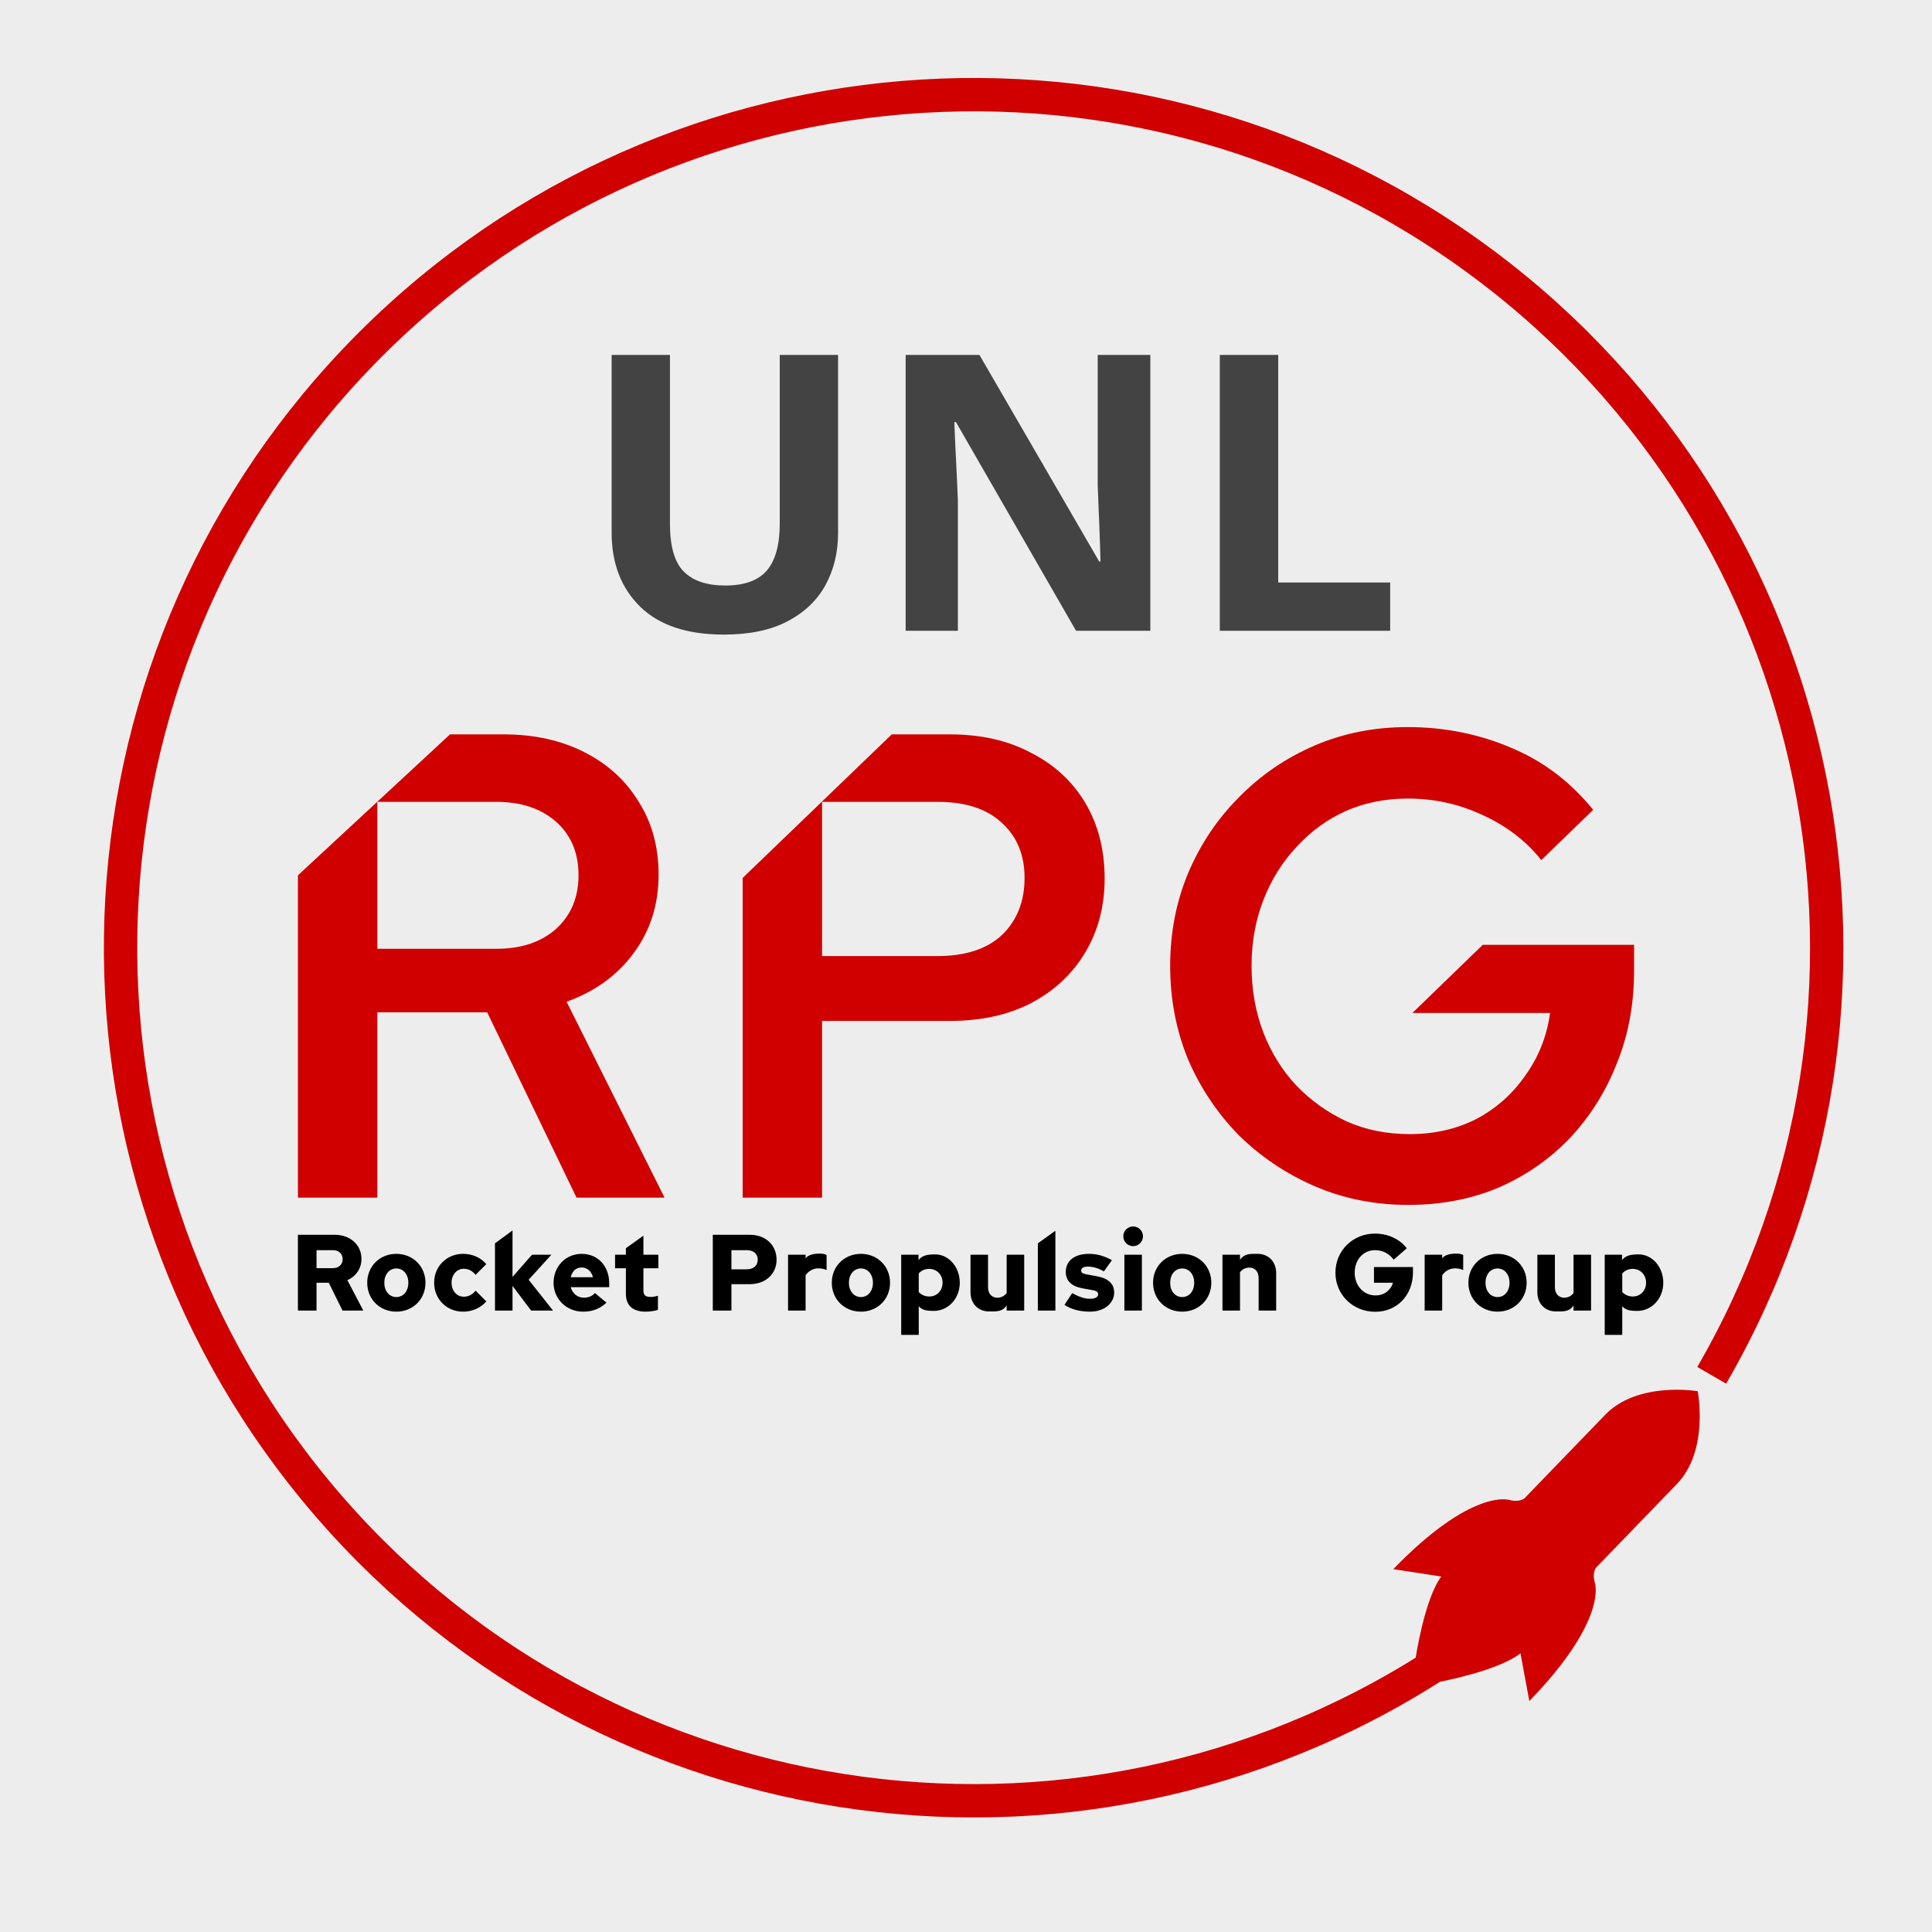
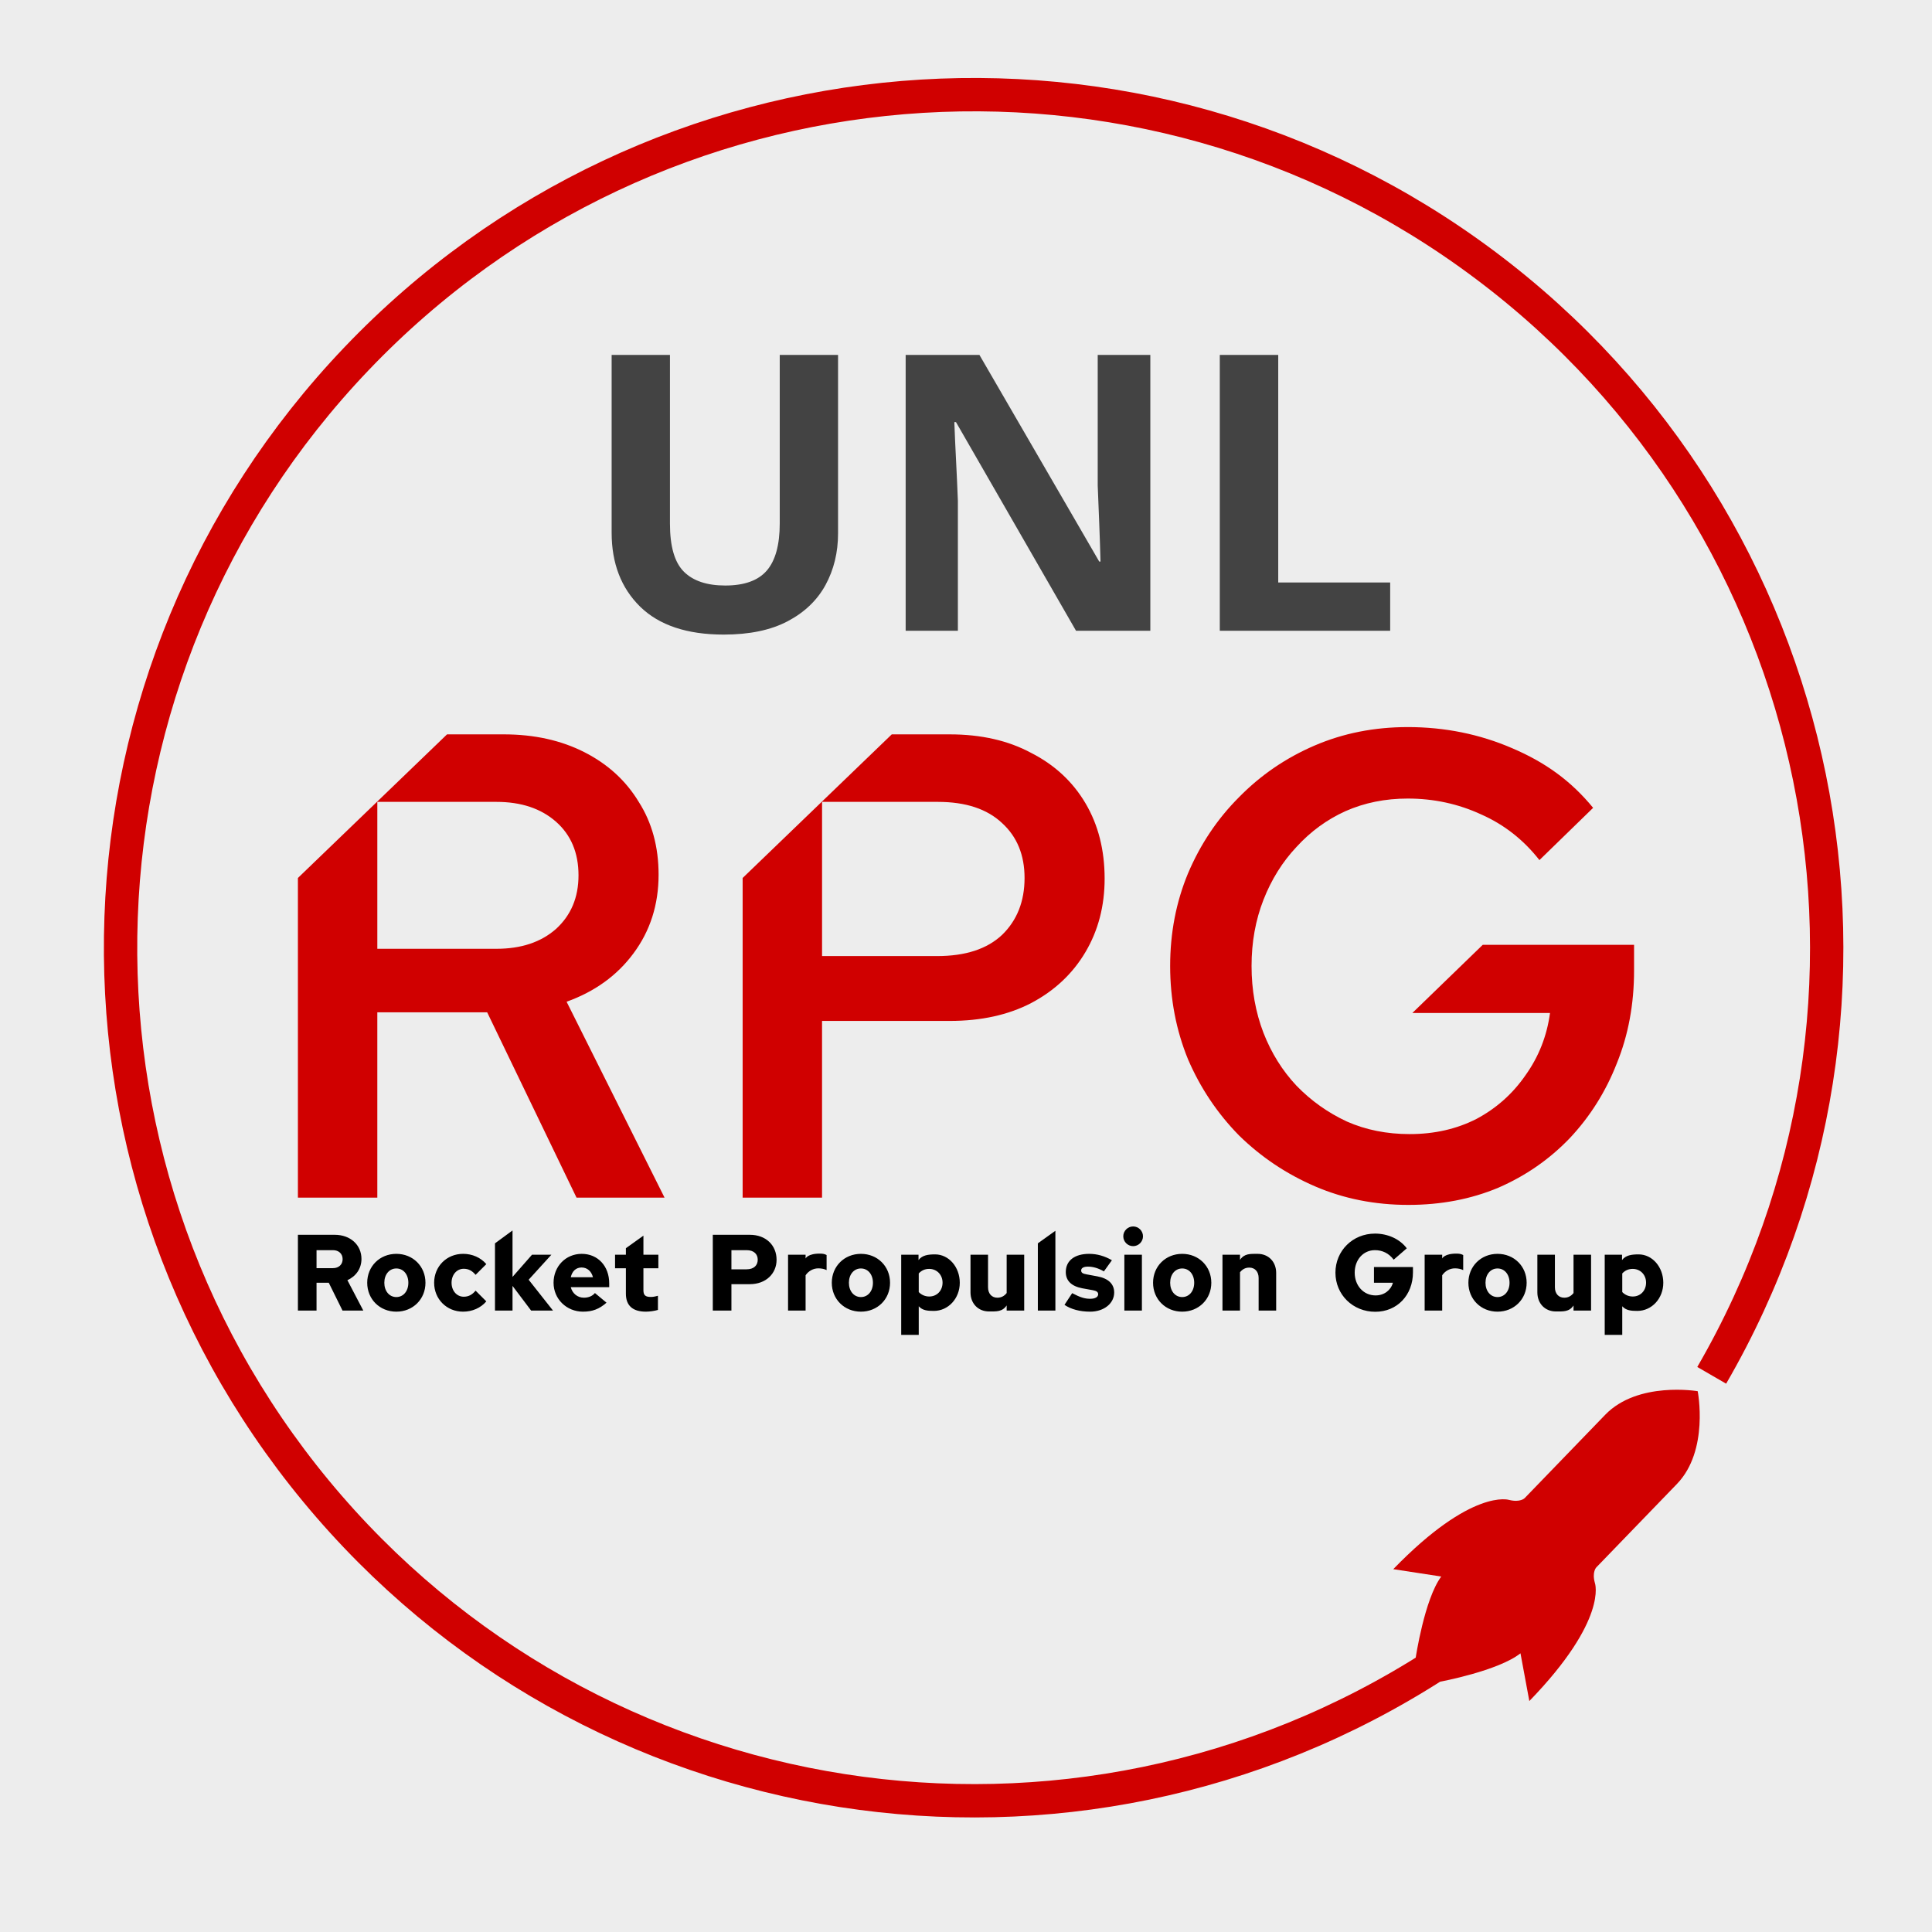
<svg xmlns="http://www.w3.org/2000/svg" width="900" height="900" viewBox="0 0 238.125 238.125" version="1.1" id="svg1">
  <defs id="defs1" />
  <g id="layer1" transform="translate(20.90209,-29.63333)">
    <rect style="fill:#ededed;fill-opacity:1;stroke-width:0.496" id="rect6-0" width="238.125" height="238.125" x="-20.902" y="29.633" />
+     <g id="g1">
+       <path style="fill:none;fill-opacity:1;stroke:#d00000;stroke-width:4.11;stroke-linecap:butt;stroke-linejoin:round;stroke-dasharray:none;stroke-opacity:1" id="path14-7" d="M 276.459,55.331 A 105.14,105.14 0 0 1 163.858,137.9 105.14,105.14 0 0 1 68.563,35.843 105.14,105.14 0 0 1 158.647,-70.842 105.14,105.14 0 0 1 275.228,6.007" transform="rotate(45.08517)" />
+       <path id="rect12-6-1" style="display:inline;fill:#d00000;fill-opacity:1;stroke-width:6.391;stroke-linejoin:round" d="m 188.344,201.103 c 0,0 -7.373,-1.261 -11.393,2.899 l -9.94,10.286 c 0,0 -0.543,0.556 -1.908,0.215 0,0 -4.561,-1.495 -14.282,8.535 l 5.915,0.907 c -2.079,2.799 -3.153,10.042 -3.153,10.042 l 3.028,2.918 c 0,0 7.158,-1.331 9.891,-3.496 l 1.091,5.884 c 9.721,-10.03 8.084,-14.542 8.084,-14.542 -0.388,-1.354 0.167,-1.928 0.167,-1.928 l 9.94,-10.286 c 3.999,-4.138 2.561,-11.434 2.561,-11.434 z" />
+     </g>
    <path id="path1-3-2" style="font-weight:bold;font-size:23.181px;font-family:'Red Hat Text';-inkscape-font-specification:'Red Hat Text Bold';stroke-width:0.417" d="m 94.351,184.241 c -0.827,0 -1.588,0.087 -2.042,0.701 v -0.661 h -2.135 v 9.882 h 2.162 v -3.528 c 0.454,0.52 1.108,0.572 1.855,0.572 1.788,0 3.203,-1.535 3.203,-3.47 0,-1.935 -1.348,-3.497 -3.043,-3.497 z m -0.721,1.788 c 0.934,0 1.641,0.721 1.641,1.695 0,0.988 -0.694,1.708 -1.641,1.708 -0.507,0 -0.961,-0.2 -1.294,-0.547 v -2.296 c 0.347,-0.374 0.761,-0.561 1.294,-0.561 z m 65.091,-1.882 c -1.602,-0.04 -1.868,0.599 -1.868,0.599 v -0.466 h -2.162 v 6.886 h 2.162 v -4.351 c 0.347,-0.52 0.934,-0.854 1.575,-0.854 0.374,0 0.747,0.08 1.014,0.214 v -1.855 c -0.267,-0.133 -0.414,-0.16 -0.721,-0.173 z m -39.961,-3.35 c -0.667,0 -1.214,0.547 -1.214,1.214 0,0.667 0.547,1.214 1.214,1.214 0.667,0 1.215,-0.547 1.215,-1.214 0,-0.667 -0.547,-1.214 -1.215,-1.214 z m -76.492,0.494 -2.162,1.588 v 8.288 h 2.162 v -3.043 l 2.295,3.043 h 2.696 l -3.003,-3.803 2.803,-3.083 h -2.389 l -2.402,2.736 z m 66.91,0.04 -2.162,1.548 v 8.288 h 2.162 z m 39.387,0.347 c -2.736,0 -4.871,2.108 -4.871,4.818 0,2.709 2.148,4.818 4.911,4.818 2.696,0 4.644,-2.055 4.644,-4.858 v -0.654 h -4.805 v 1.935 h 2.335 c -0.254,0.921 -1.081,1.561 -2.135,1.561 -1.481,0 -2.576,-1.201 -2.576,-2.803 0,-1.588 1.054,-2.776 2.496,-2.776 0.921,0 1.721,0.387 2.309,1.174 l 1.615,-1.401 c -0.867,-1.161 -2.362,-1.815 -3.924,-1.815 z m -132.748,0.147 v 9.342 h 2.295 v -3.43 h 1.508 l 1.695,3.43 h 2.562 l -1.962,-3.75 c 1.054,-0.467 1.735,-1.428 1.735,-2.616 0,-1.735 -1.375,-2.976 -3.296,-2.976 z m 51.135,0 v 9.342 h 2.296 v -3.256 h 2.269 c 1.988,0 3.296,-1.308 3.296,-3.003 0,-1.788 -1.308,-3.083 -3.296,-3.083 z m -8.55,0.107 -2.162,1.548 3.1e-4,0.801 h -1.335 v 1.668 h 1.335 v 3.136 c 0,1.468 0.841,2.215 2.469,2.215 0.44,0 1.081,-0.093 1.481,-0.214 v -1.748 c -0.427,0.12 -0.627,0.147 -0.881,0.147 -0.667,0 -0.908,-0.213 -0.908,-0.827 v -2.709 h 1.842 v -1.668 h -1.842 z m -40.29,1.788 h 2.028 c 0.707,0 1.188,0.44 1.188,1.108 0,0.667 -0.481,1.108 -1.188,1.108 h -2.028 z m 51.136,0 h 1.868 c 0.921,0 1.375,0.507 1.375,1.174 0,0.681 -0.454,1.188 -1.388,1.188 h -1.855 z m 11.01,0.427 c -1.602,-0.04 -1.868,0.599 -1.868,0.599 v -0.466 h -2.162 v 6.886 h 2.162 v -4.351 c 0.347,-0.52 0.934,-0.854 1.575,-0.854 0.374,0 0.747,0.08 1.014,0.214 v -1.855 c -0.267,-0.133 -0.414,-0.16 -0.721,-0.173 z m -52.31,0.027 c -2.042,0 -3.59,1.535 -3.59,3.563 0,2.029 1.548,3.563 3.59,3.563 2.042,0 3.59,-1.535 3.59,-3.563 0,-2.029 -1.548,-3.563 -3.59,-3.563 z m 8.221,0 c -2.015,0 -3.563,1.548 -3.563,3.563 0,2.015 1.548,3.563 3.563,3.563 1.134,0 2.175,-0.454 2.869,-1.268 l -1.321,-1.321 c -0.44,0.52 -0.881,0.747 -1.468,0.747 -0.854,0 -1.495,-0.734 -1.495,-1.722 0,-0.988 0.641,-1.722 1.495,-1.722 0.587,0 1.028,0.227 1.468,0.747 l 1.321,-1.321 c -0.694,-0.814 -1.735,-1.268 -2.869,-1.268 z m 14.627,0 c -1.975,0 -3.47,1.548 -3.47,3.563 0,2.002 1.601,3.563 3.63,3.563 1.161,0 2.002,-0.32 2.896,-1.108 l -1.428,-1.188 c -0.307,0.374 -0.787,0.574 -1.361,0.574 -0.787,0 -1.415,-0.52 -1.615,-1.294 h 4.738 v -0.467 c 0,-2.135 -1.401,-3.643 -3.39,-3.643 z m 34.413,0 c -2.042,0 -3.59,1.535 -3.59,3.563 0,2.029 1.548,3.563 3.59,3.563 2.042,0 3.59,-1.535 3.59,-3.563 0,-2.029 -1.548,-3.563 -3.59,-3.563 z m 28.133,0 c -1.802,0 -2.883,0.841 -2.883,2.242 0,1.068 0.694,1.748 2.029,2.002 l 1.321,0.24 c 0.44,0.08 0.641,0.227 0.641,0.494 0,0.347 -0.374,0.561 -0.988,0.561 -0.667,0 -1.228,-0.174 -2.215,-0.694 l -0.948,1.441 c 0.801,0.547 1.908,0.841 3.163,0.841 1.695,0 2.963,-1.014 2.963,-2.362 0,-1.041 -0.707,-1.735 -2.068,-1.989 l -1.295,-0.24 c -0.534,-0.093 -0.707,-0.214 -0.707,-0.494 0,-0.294 0.307,-0.467 0.827,-0.467 0.641,0 1.281,0.187 1.975,0.587 l 0.987,-1.375 c -0.894,-0.52 -1.842,-0.787 -2.803,-0.787 z m 11.464,0 c -2.042,0 -3.59,1.535 -3.59,3.563 0,2.029 1.548,3.563 3.59,3.563 2.042,0 3.59,-1.535 3.59,-3.563 0,-2.029 -1.548,-3.563 -3.59,-3.563 z m 9.302,0 c -0.894,0 -1.642,-0.058 -2.175,0.743 v -0.636 h -2.162 v 6.886 h 2.162 v -4.724 c 0.307,-0.387 0.68,-0.574 1.147,-0.574 0.694,0 1.148,0.507 1.148,1.281 v 4.017 h 2.162 v -4.644 c 0,-1.375 -0.947,-2.349 -2.282,-2.349 z m 29.564,0 c -2.042,0 -3.59,1.535 -3.59,3.563 0,2.029 1.548,3.563 3.59,3.563 2.042,0 3.59,-1.535 3.59,-3.563 0,-2.029 -1.548,-3.563 -3.59,-3.563 z m 17.389,0.067 c -0.827,0 -1.588,0.087 -2.042,0.701 v -0.661 h -2.135 v 9.882 h 2.162 v -3.528 c 0.454,0.52 1.108,0.572 1.855,0.572 1.788,0 3.203,-1.535 3.203,-3.47 0,-1.935 -1.348,-3.497 -3.043,-3.497 z m -82.346,0.04 v 4.644 c 0,1.375 0.947,2.349 2.282,2.349 0.894,0 1.642,0.058 2.175,-0.743 v 0.636 h 2.162 v -6.886 h -2.162 v 4.724 c -0.307,0.387 -0.681,0.574 -1.148,0.574 -0.694,0 -1.147,-0.507 -1.147,-1.281 v -4.017 z m 18.964,0 v 6.886 h 2.162 v -6.886 z m 50.904,0 v 4.644 c 0,1.375 0.947,2.349 2.282,2.349 0.894,0 1.642,0.065 2.175,-0.736 v 0.629 h 2.162 v -6.886 h -2.162 v 4.724 c -0.307,0.387 -0.681,0.574 -1.148,0.574 -0.694,0 -1.147,-0.507 -1.147,-1.281 v -4.017 z m -117.801,1.575 c 0.694,0 1.214,0.467 1.401,1.201 h -2.736 c 0.173,-0.761 0.654,-1.201 1.335,-1.201 z m -22.834,0.12 c 0.867,0 1.481,0.734 1.481,1.762 0,1.028 -0.614,1.762 -1.481,1.762 -0.867,0 -1.481,-0.734 -1.481,-1.762 0,-1.028 0.614,-1.762 1.481,-1.762 z m 57.261,0 c 0.867,0 1.481,0.734 1.481,1.762 0,1.028 -0.614,1.762 -1.481,1.762 -0.867,0 -1.481,-0.734 -1.481,-1.762 0,-1.028 0.614,-1.762 1.481,-1.762 z m 39.597,0 c 0.867,0 1.481,0.734 1.481,1.762 0,1.028 -0.614,1.762 -1.481,1.762 -0.867,0 -1.481,-0.734 -1.481,-1.762 0,-1.028 0.614,-1.762 1.481,-1.762 z m 38.866,0 c 0.867,0 1.481,0.734 1.481,1.762 0,1.028 -0.614,1.762 -1.481,1.762 -0.867,0 -1.481,-0.734 -1.481,-1.762 0,-1.028 0.614,-1.762 1.481,-1.762 z m 16.669,0.053 c 0.934,0 1.641,0.721 1.641,1.695 0,0.988 -0.694,1.708 -1.641,1.708 -0.507,0 -0.961,-0.2 -1.294,-0.547 v -2.296 c 0.347,-0.374 0.761,-0.56 1.294,-0.56 z" />
-     <path style="fill:none;fill-opacity:1;stroke:#d00000;stroke-width:4.11;stroke-linecap:butt;stroke-linejoin:round;stroke-dasharray:none;stroke-opacity:1" id="path14-7" d="M 276.459,55.331 A 105.14,105.14 0 0 1 163.858,137.9 105.14,105.14 0 0 1 68.563,35.843 105.14,105.14 0 0 1 158.647,-70.842 105.14,105.14 0 0 1 275.228,6.007" transform="rotate(45.08517)" />
-     <g id="g2-7" style="fill:#d00000;fill-opacity:1" transform="matrix(0.5864726,0,0,0.5864726,-51.50751,43.78182)">
-       <path d="m 114.795,227.569 v -67.734 l 31.966,-29.625 h 11.289 c 6.398,0 12.054,1.252 16.968,3.755 4.914,2.504 8.716,5.981 11.405,10.431 2.782,4.358 4.173,9.458 4.173,15.299 0,6.305 -1.762,11.822 -5.285,16.551 -3.431,4.636 -8.113,8.021 -14.047,10.153 l 20.584,41.169 H 173.349 L 154.573,188.626 h -23.088 v 38.943 z m 16.69,-52.295 h 25.035 c 5.192,0 9.365,-1.391 12.518,-4.173 3.153,-2.874 4.729,-6.63 4.729,-11.266 0,-4.729 -1.576,-8.484 -4.729,-11.266 -3.153,-2.782 -7.325,-4.173 -12.518,-4.173 h -25.035 z" style="font-weight:600;font-size:50.8px;font-family:'Red Hat Text';-inkscape-font-specification:'Red Hat Text Semi-Bold';fill:#d00000;fill-opacity:1;stroke-width:0.724" id="path1-8-5" />
-       <path style="font-weight:600;font-size:50.8px;font-family:'Red Hat Text';-inkscape-font-specification:'Red Hat Text Semi-Bold';fill:#d00000;fill-opacity:1;stroke-width:0.724" d="m 348.178,229.099 c -7.047,0 -13.584,-1.298 -19.611,-3.894 -6.027,-2.596 -11.358,-6.166 -15.995,-10.709 -4.543,-4.636 -8.113,-9.968 -10.709,-15.995 -2.503,-6.12 -3.755,-12.657 -3.755,-19.611 0,-6.954 1.252,-13.445 3.755,-19.472 2.596,-6.12 6.166,-11.451 10.709,-15.995 4.543,-4.636 9.829,-8.252 15.856,-10.849 6.027,-2.596 12.564,-3.894 19.611,-3.894 7.789,0 15.114,1.484 21.975,4.451 6.954,2.967 12.365,7.279 17.001,12.935 l -10.915,10.57 c -3.338,-4.265 -7.802,-7.464 -12.623,-9.597 -4.822,-2.225 -9.968,-3.338 -15.438,-3.338 -4.729,0 -9.087,0.881 -13.074,2.643 -3.894,1.762 -7.325,4.265 -10.292,7.511 -2.967,3.153 -5.285,6.861 -6.954,11.127 -1.669,4.265 -2.504,8.901 -2.504,13.908 0,5.007 0.835,9.69 2.504,14.047 1.669,4.265 3.987,7.974 6.954,11.127 3.06,3.153 6.583,5.656 10.57,7.511 3.987,1.762 8.391,2.643 13.213,2.643 5.192,0 9.875,-1.066 14.047,-3.199 4.173,-2.225 7.603,-5.285 10.292,-9.18 2.782,-3.894 4.497,-8.252 5.146,-13.074 h -28.929 l 14.793,-14.326 h 31.801 v 5.424 c 0,7.047 -1.205,13.537 -3.616,19.472 -2.318,5.934 -5.61,11.173 -9.875,15.716 -4.265,4.451 -9.272,7.928 -15.021,10.431 -5.749,2.411 -12.054,3.616 -18.915,3.616 z" id="G-9-4" aria-label="RPG" />
-       <path d="m 208.259,227.569 v -67.177 l 31.339,-30.181 h 12.194 c 6.583,0 12.286,1.298 17.107,3.894 4.914,2.504 8.716,6.027 11.405,10.57 2.689,4.543 4.033,9.829 4.033,15.856 0,5.749 -1.344,10.895 -4.033,15.438 -2.689,4.543 -6.491,8.113 -11.405,10.709 -4.822,2.504 -10.524,3.755 -17.107,3.755 H 224.95 v 37.135 z m 16.69,-50.766 h 24.201 c 5.934,0 10.478,-1.484 13.63,-4.451 3.153,-3.06 4.729,-7.047 4.729,-11.961 0,-4.822 -1.576,-8.67 -4.729,-11.544 -3.153,-2.967 -7.65,-4.451 -13.491,-4.451 H 224.95 Z" style="font-weight:600;font-size:50.8px;font-family:'Red Hat Text';-inkscape-font-specification:'Red Hat Text Semi-Bold';fill:#d00000;fill-opacity:1;stroke-width:0.724" id="P-7-8" />
-     </g>
-     <path id="rect12-6-1" style="display:inline;fill:#d00000;fill-opacity:1;stroke-width:6.391;stroke-linejoin:round" d="m 188.344,201.103 c 0,0 -7.373,-1.261 -11.393,2.899 l -9.94,10.286 c 0,0 -0.543,0.556 -1.908,0.215 0,0 -4.561,-1.495 -14.282,8.535 l 5.915,0.907 c -2.079,2.799 -3.153,10.042 -3.153,10.042 l 3.028,2.918 c 0,0 7.158,-1.331 9.891,-3.496 l 1.091,5.884 c 9.721,-10.03 8.084,-14.542 8.084,-14.542 -0.388,-1.354 0.167,-1.928 0.167,-1.928 l 9.94,-10.286 c 3.999,-4.138 2.561,-11.434 2.561,-11.434 z" />
+     <path id="text35" clip-path="none" mask="none" style="font-weight:600;font-size:139.084px;font-family:'Red Hat Text';-inkscape-font-specification:'Red Hat Text Semi-Bold';letter-spacing:0px;word-spacing:0px;fill:#d00000;stroke-width:1.301;stroke-linecap:round;stroke-linejoin:bevel" d="m 152.606,119.249 c -4.133,0 -7.966,0.761 -11.501,2.284 -3.535,1.523 -6.634,3.644 -9.299,6.363 -2.665,2.665 -4.758,5.791 -6.281,9.38 -1.468,3.535 -2.202,7.341 -2.202,11.419 0,4.078 0.734,7.912 2.202,11.501 1.523,3.535 3.616,6.661 6.281,9.38 2.719,2.665 5.846,4.758 9.38,6.281 3.535,1.523 7.368,2.284 11.501,2.284 4.024,0 7.722,-0.707 11.093,-2.121 3.371,-1.468 6.308,-3.507 8.809,-6.117 2.501,-2.665 4.432,-5.737 5.791,-9.217 1.414,-3.48 2.121,-7.287 2.121,-11.419 v -3.181 h -18.65 l -8.675,8.401 h 16.966 c -0.381,2.828 -1.387,5.384 -3.018,7.668 -1.577,2.284 -3.589,4.078 -6.036,5.383 -2.447,1.251 -5.193,1.876 -8.238,1.876 -2.828,0 -5.411,-0.517 -7.749,-1.55 -2.338,-1.088 -4.405,-2.556 -6.199,-4.405 -1.74,-1.849 -3.1,-4.024 -4.078,-6.525 -0.979,-2.556 -1.468,-5.302 -1.468,-8.239 0,-2.936 0.49,-5.655 1.468,-8.157 0.979,-2.501 2.338,-4.677 4.078,-6.526 1.74,-1.903 3.752,-3.371 6.036,-4.404 2.338,-1.033 4.894,-1.55 7.667,-1.55 3.208,0 6.226,0.652 9.054,1.957 2.828,1.251 5.22,3.127 7.178,5.628 l 6.619,-6.441 c -2.719,-3.317 -5.885,-5.604 -9.963,-7.344 -4.024,-1.74 -8.32,-2.61 -12.888,-2.61 z M 34.196,120.147 15.816,137.847 v 39.397 h 9.788 v -22.839 h 13.54 l 11.012,22.839 H 61.005 L 48.933,153.1 c 3.48,-1.251 6.226,-3.236 8.238,-5.955 2.066,-2.773 3.1,-6.009 3.1,-9.707 0,-3.426 -0.816,-6.416 -2.447,-8.972 -1.577,-2.61 -3.806,-4.649 -6.688,-6.118 -2.882,-1.468 -6.199,-2.202 -9.951,-2.202 z m 54.814,0 -18.38,17.701 v 39.397 h 9.788 v -21.779 h 15.742 c 3.861,0 7.205,-0.734 10.033,-2.202 2.882,-1.523 5.112,-3.616 6.689,-6.281 1.577,-2.665 2.365,-5.683 2.365,-9.054 0,-3.535 -0.788,-6.634 -2.365,-9.299 -1.577,-2.665 -3.807,-4.731 -6.689,-6.199 -2.828,-1.523 -6.172,-2.284 -10.033,-2.284 z m -63.405,8.32 h 14.682 c 3.045,0 5.492,0.816 7.341,2.447 1.849,1.631 2.773,3.834 2.773,6.607 0,2.719 -0.924,4.921 -2.773,6.607 -1.849,1.631 -4.296,2.447 -7.341,2.447 H 25.605 Z m 54.814,0 h 14.274 c 3.426,0 6.063,0.87 7.912,2.61 1.849,1.686 2.773,3.942 2.773,6.77 0,2.882 -0.924,5.22 -2.773,7.015 -1.849,1.74 -4.513,2.61 -7.994,2.61 H 80.419 Z" />
    <text xml:space="preserve" style="font-style:normal;font-variant:normal;font-weight:bold;font-stretch:normal;font-size:47.625px;font-family:'Red Hat Text';-inkscape-font-specification:'Red Hat Text Bold';fill:#434343;fill-opacity:1;stroke-width:0.724" x="50.438" y="107.378" id="text7-5">
      <tspan id="tspan7-4" style="font-style:normal;font-variant:normal;font-weight:bold;font-stretch:normal;font-size:47.625px;font-family:'Work Sans';-inkscape-font-specification:'Work Sans Bold';fill:#434343;fill-opacity:1;stroke-width:0.724" x="50.438" y="107.378">UNL</tspan>
    </text>
  </g>
</svg>
